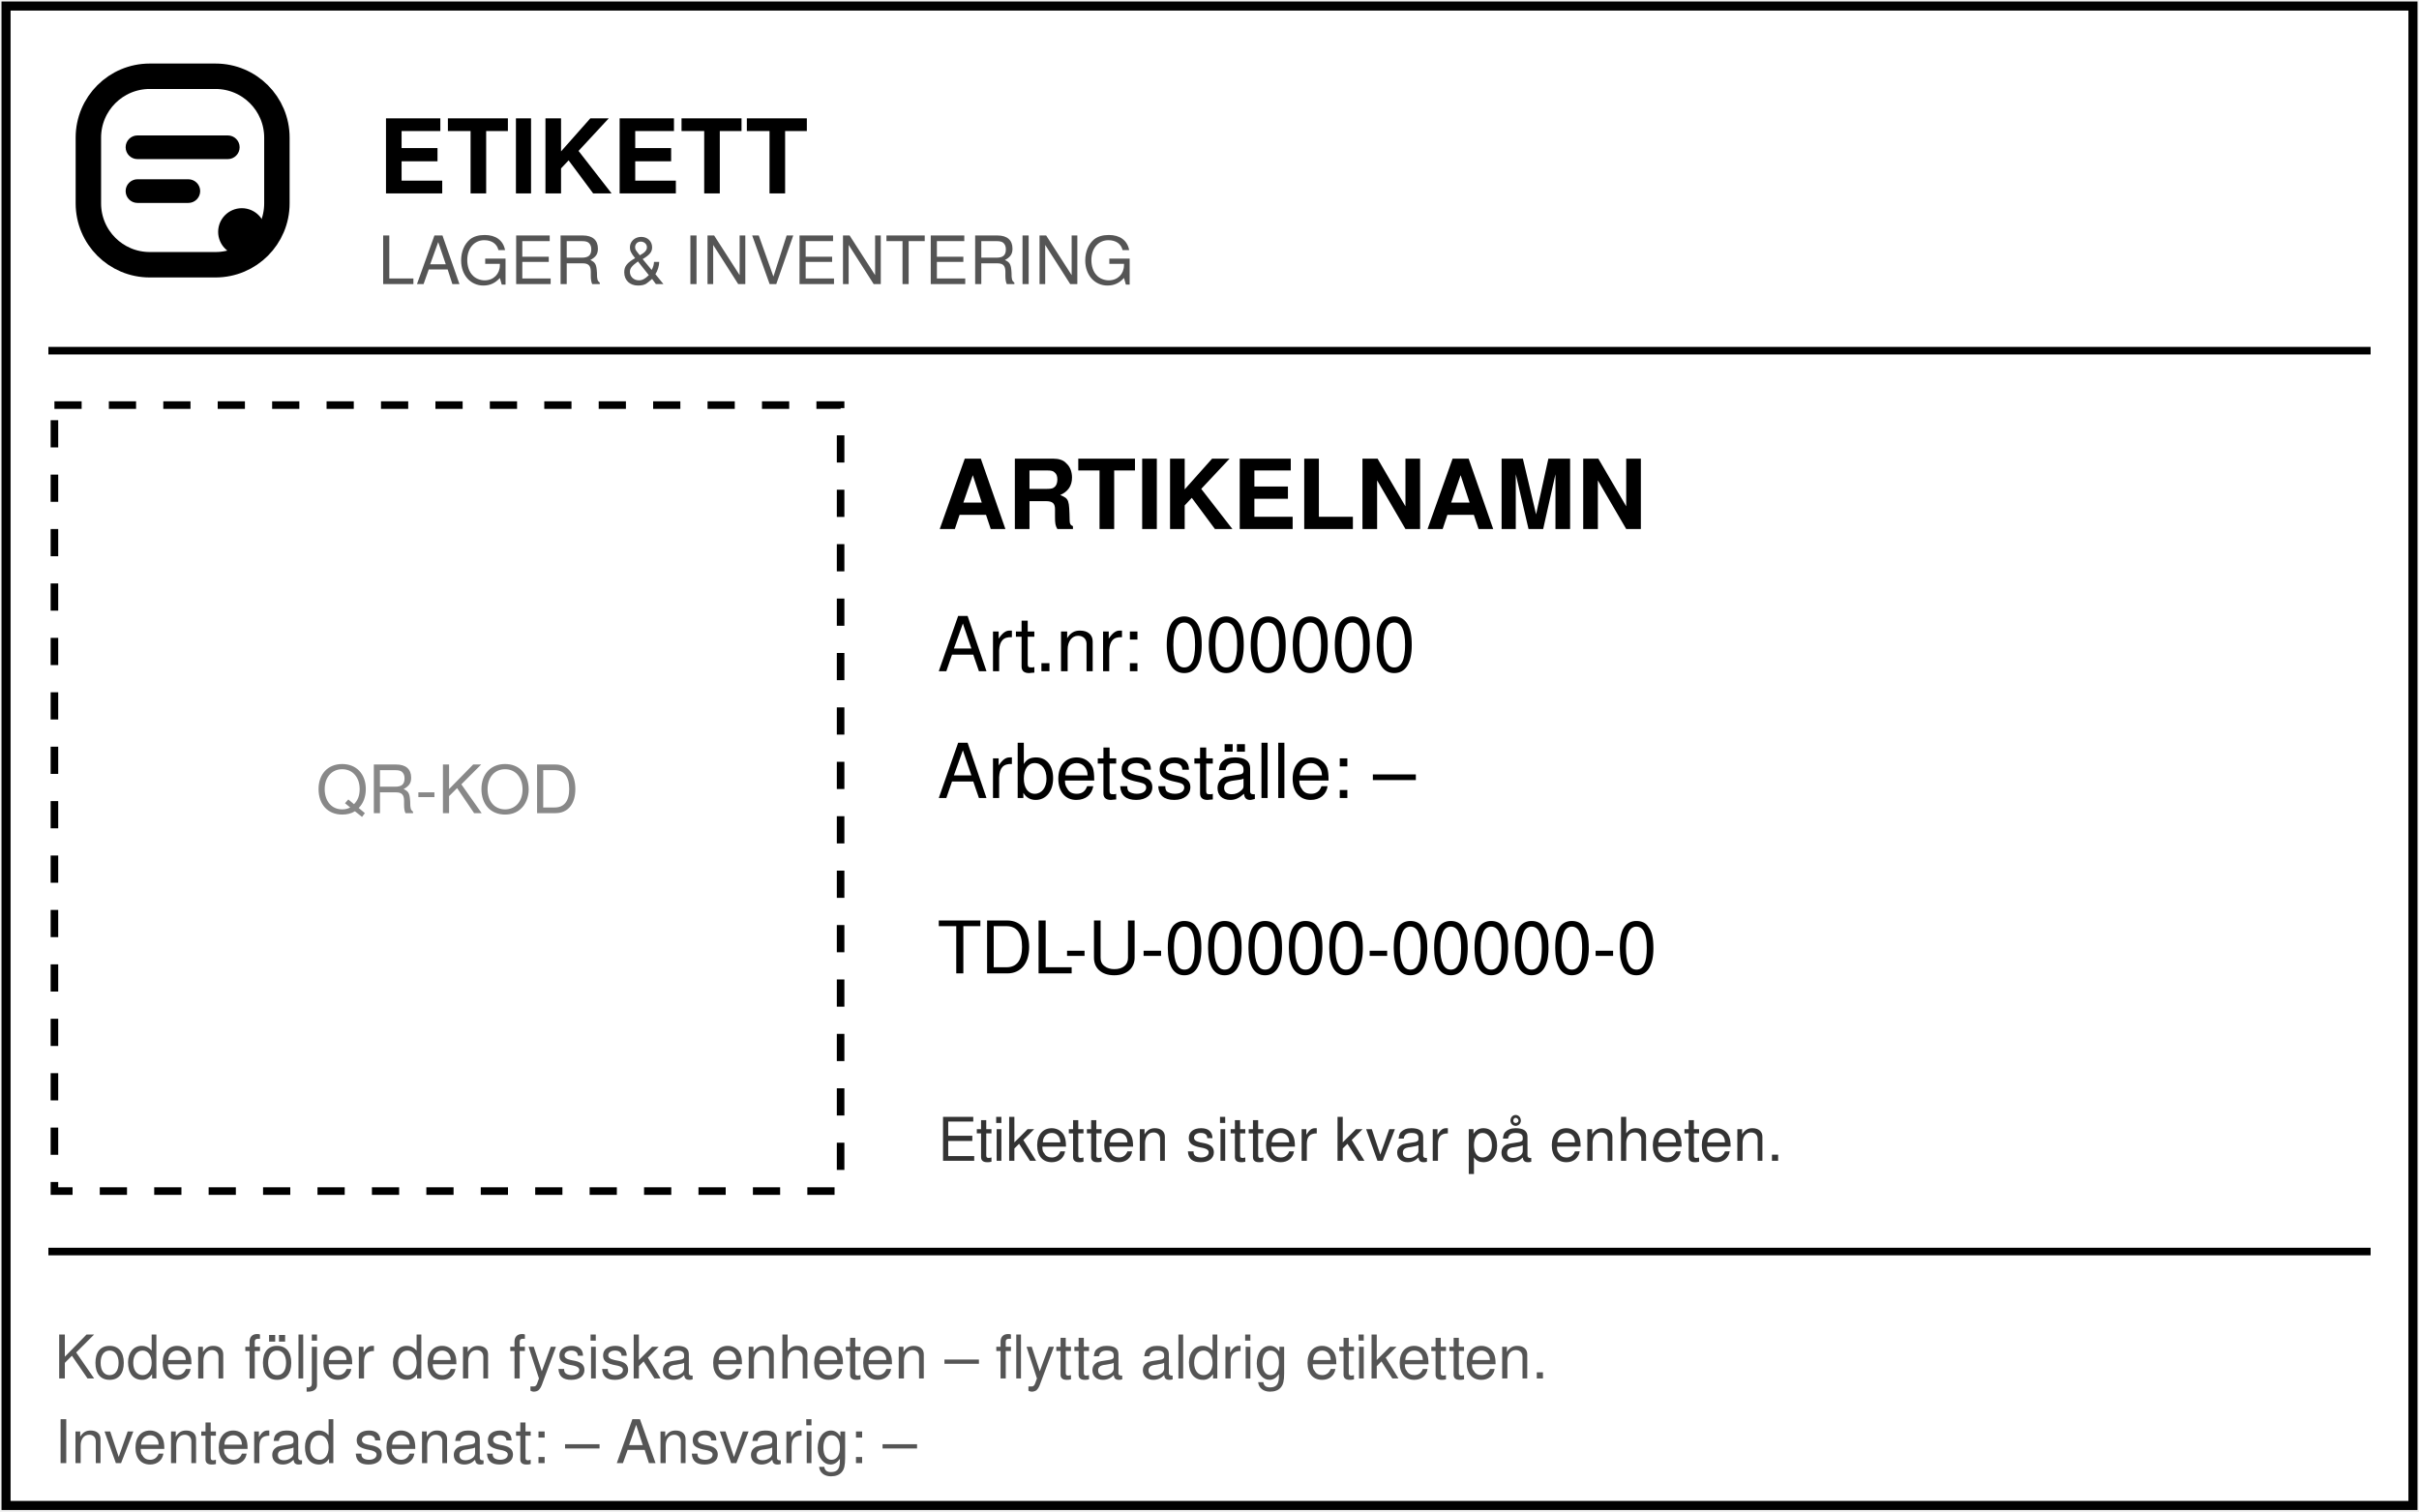
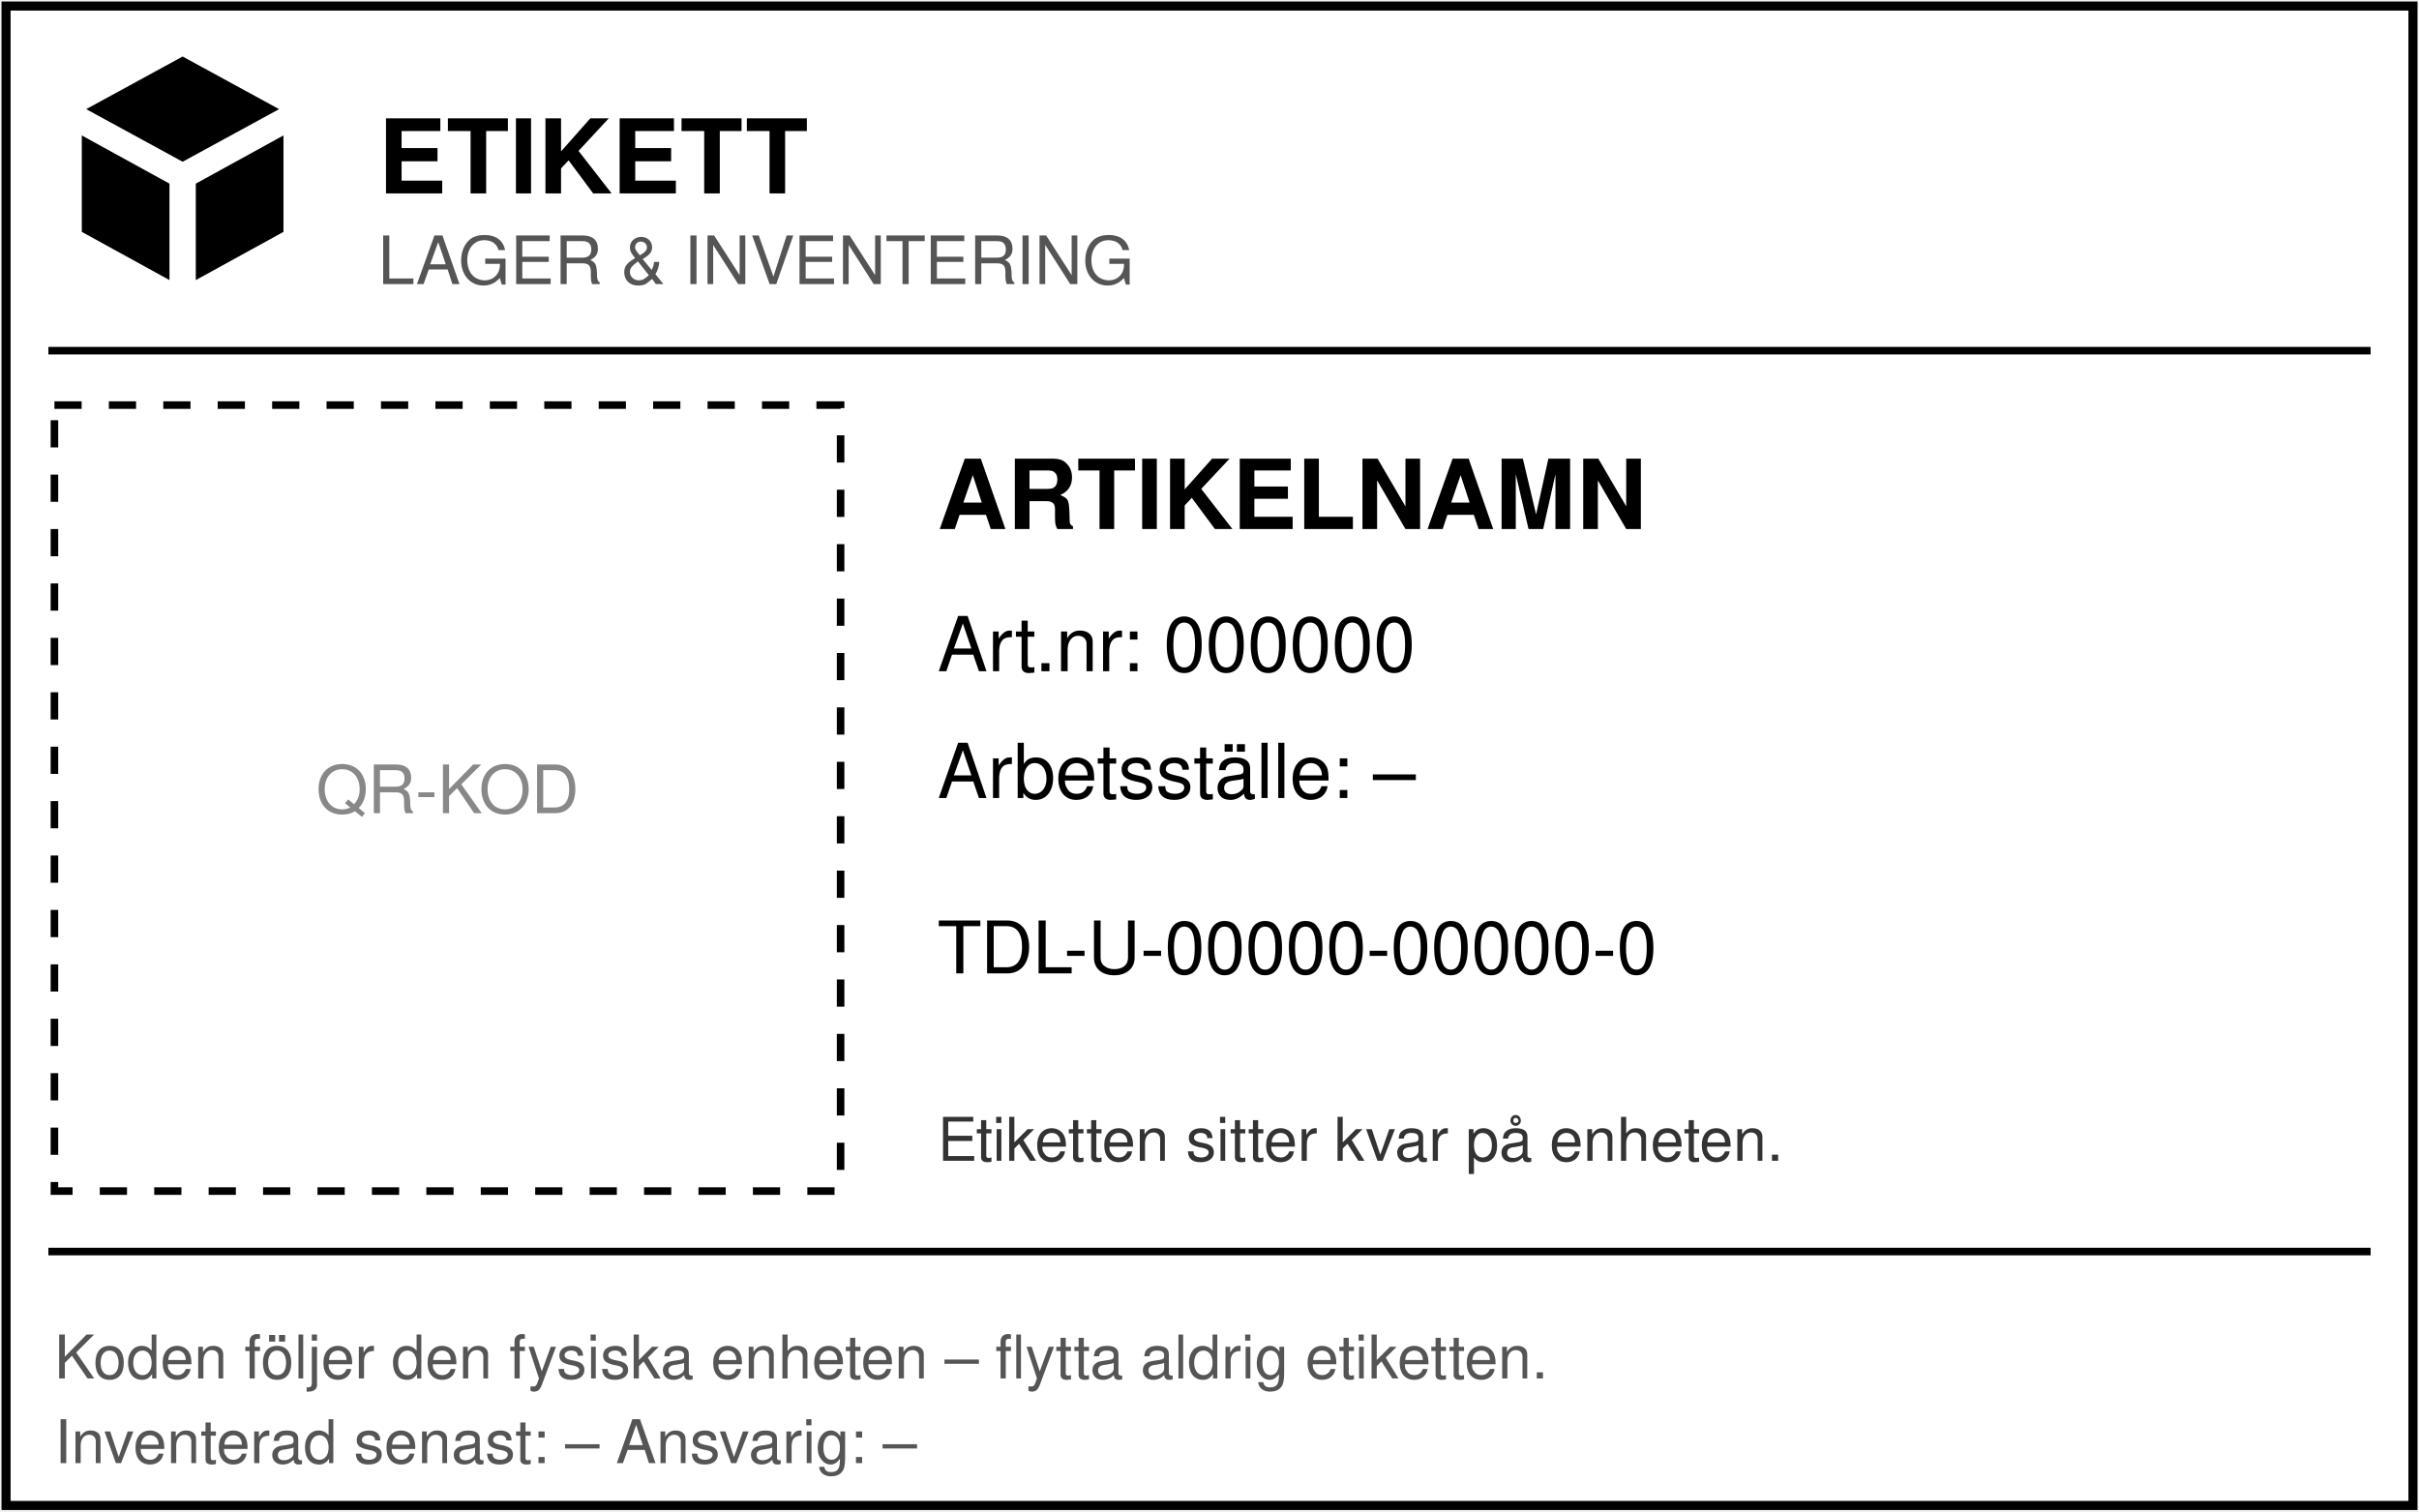
<svg xmlns="http://www.w3.org/2000/svg" viewBox="0 0 80 50" width="80mm" height="50mm" role="img" aria-label="Etikett 80 x 50 mm">
  <rect x="0.2" y="0.2" width="79.6" height="49.6" fill="#FFFFFF" stroke="#000000" stroke-width="0.3" />
  <g transform="translate(1.4,1.0) scale(0.145)">
-     <rect x="10.5" y="10.5" width="43" height="43" rx="14" fill="none" stroke="#000000" stroke-width="5.8" />
-     <rect x="19" y="24" width="26" height="5.4" rx="2.7" fill="#000000" />
-     <rect x="19" y="34" width="17" height="5.4" rx="2.7" fill="#000000" />
-     <circle cx="45.5" cy="46" r="5.4" fill="#000000" />
+     <path d="M32 6 54 18 32 30 10 18Z" fill="#000000" />
+     <path d="M9 24 29 35 29 57 9 46Z" fill="#000000" />
+     <path d="M35 35 55 24 55 46 35 57Z" fill="#000000" />
  </g>
  <text x="12.5" y="6.4" font-family="Helvetica, Arial, sans-serif" font-size="3.4" font-weight="700" fill="#000000">ETIKETT</text>
  <text x="12.5" y="9.4" font-family="Helvetica, Arial, sans-serif" font-size="2.2" fill="#555555">LAGER &amp; INVENTERING</text>
  <line x1="1.6" y1="11.6" x2="78.4" y2="11.6" stroke="#000000" stroke-width="0.25" />
  <rect x="1.8" y="13.4" width="26" height="26" fill="none" stroke="#000000" stroke-width="0.25" stroke-dasharray="0.9 0.9" />
  <text x="14.8" y="26.9" font-family="Helvetica, Arial, sans-serif" font-size="2.2" text-anchor="middle" fill="#888888">QR-KOD</text>
  <text x="31" y="17.5" font-family="Helvetica, Arial, sans-serif" font-size="3.2" font-weight="700" fill="#000000">ARTIKELNAMN</text>
  <text x="31" y="22.2" font-family="Helvetica, Arial, sans-serif" font-size="2.5" fill="#000000">Art.nr: 000000</text>
  <text x="31" y="26.4" font-family="Helvetica, Arial, sans-serif" font-size="2.5" fill="#000000">Arbetsställe: –</text>
  <text x="31" y="32.2" font-family="Helvetica, Arial, sans-serif" font-size="2.4" fill="#000000">TDL-U-00000-00000-0</text>
  <text x="31" y="38.4" font-family="Helvetica, Arial, sans-serif" font-size="2" fill="#333333">Etiketten sitter kvar på enheten.</text>
  <line x1="1.6" y1="41.4" x2="78.4" y2="41.4" stroke="#000000" stroke-width="0.25" />
  <text x="1.8" y="45.6" font-family="Helvetica, Arial, sans-serif" font-size="2" fill="#555555">Koden följer den fysiska enheten – flytta aldrig etiketten.</text>
  <text x="1.8" y="48.4" font-family="Helvetica, Arial, sans-serif" font-size="2" fill="#555555">Inventerad senast: –  Ansvarig: –</text>
</svg>
